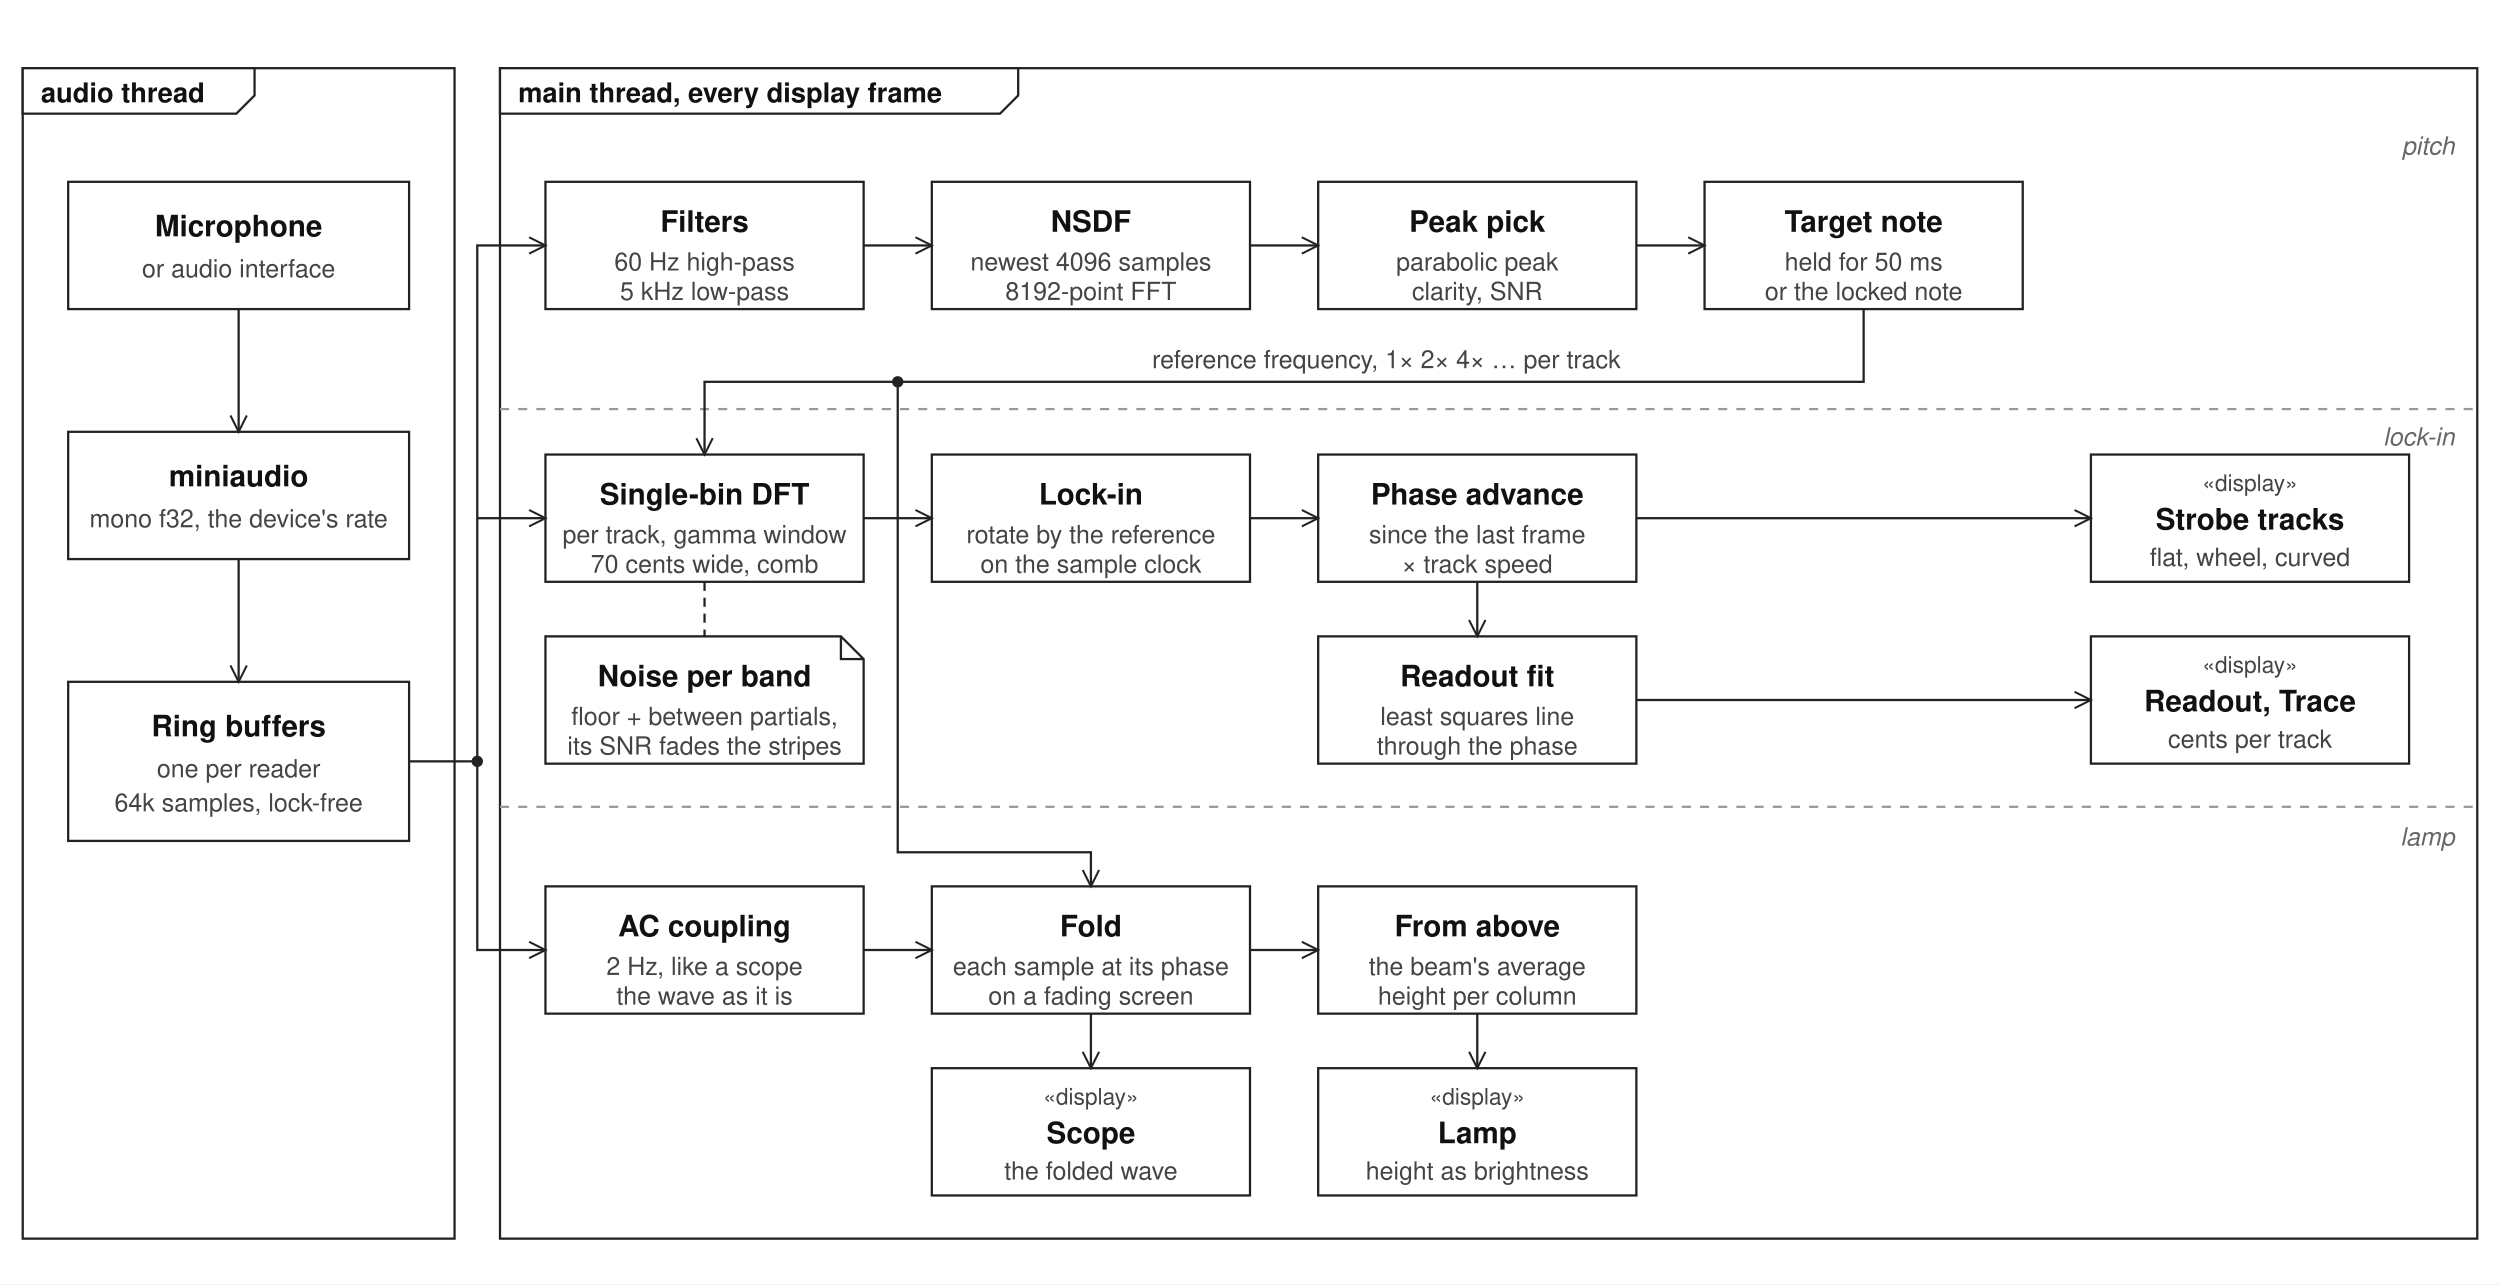
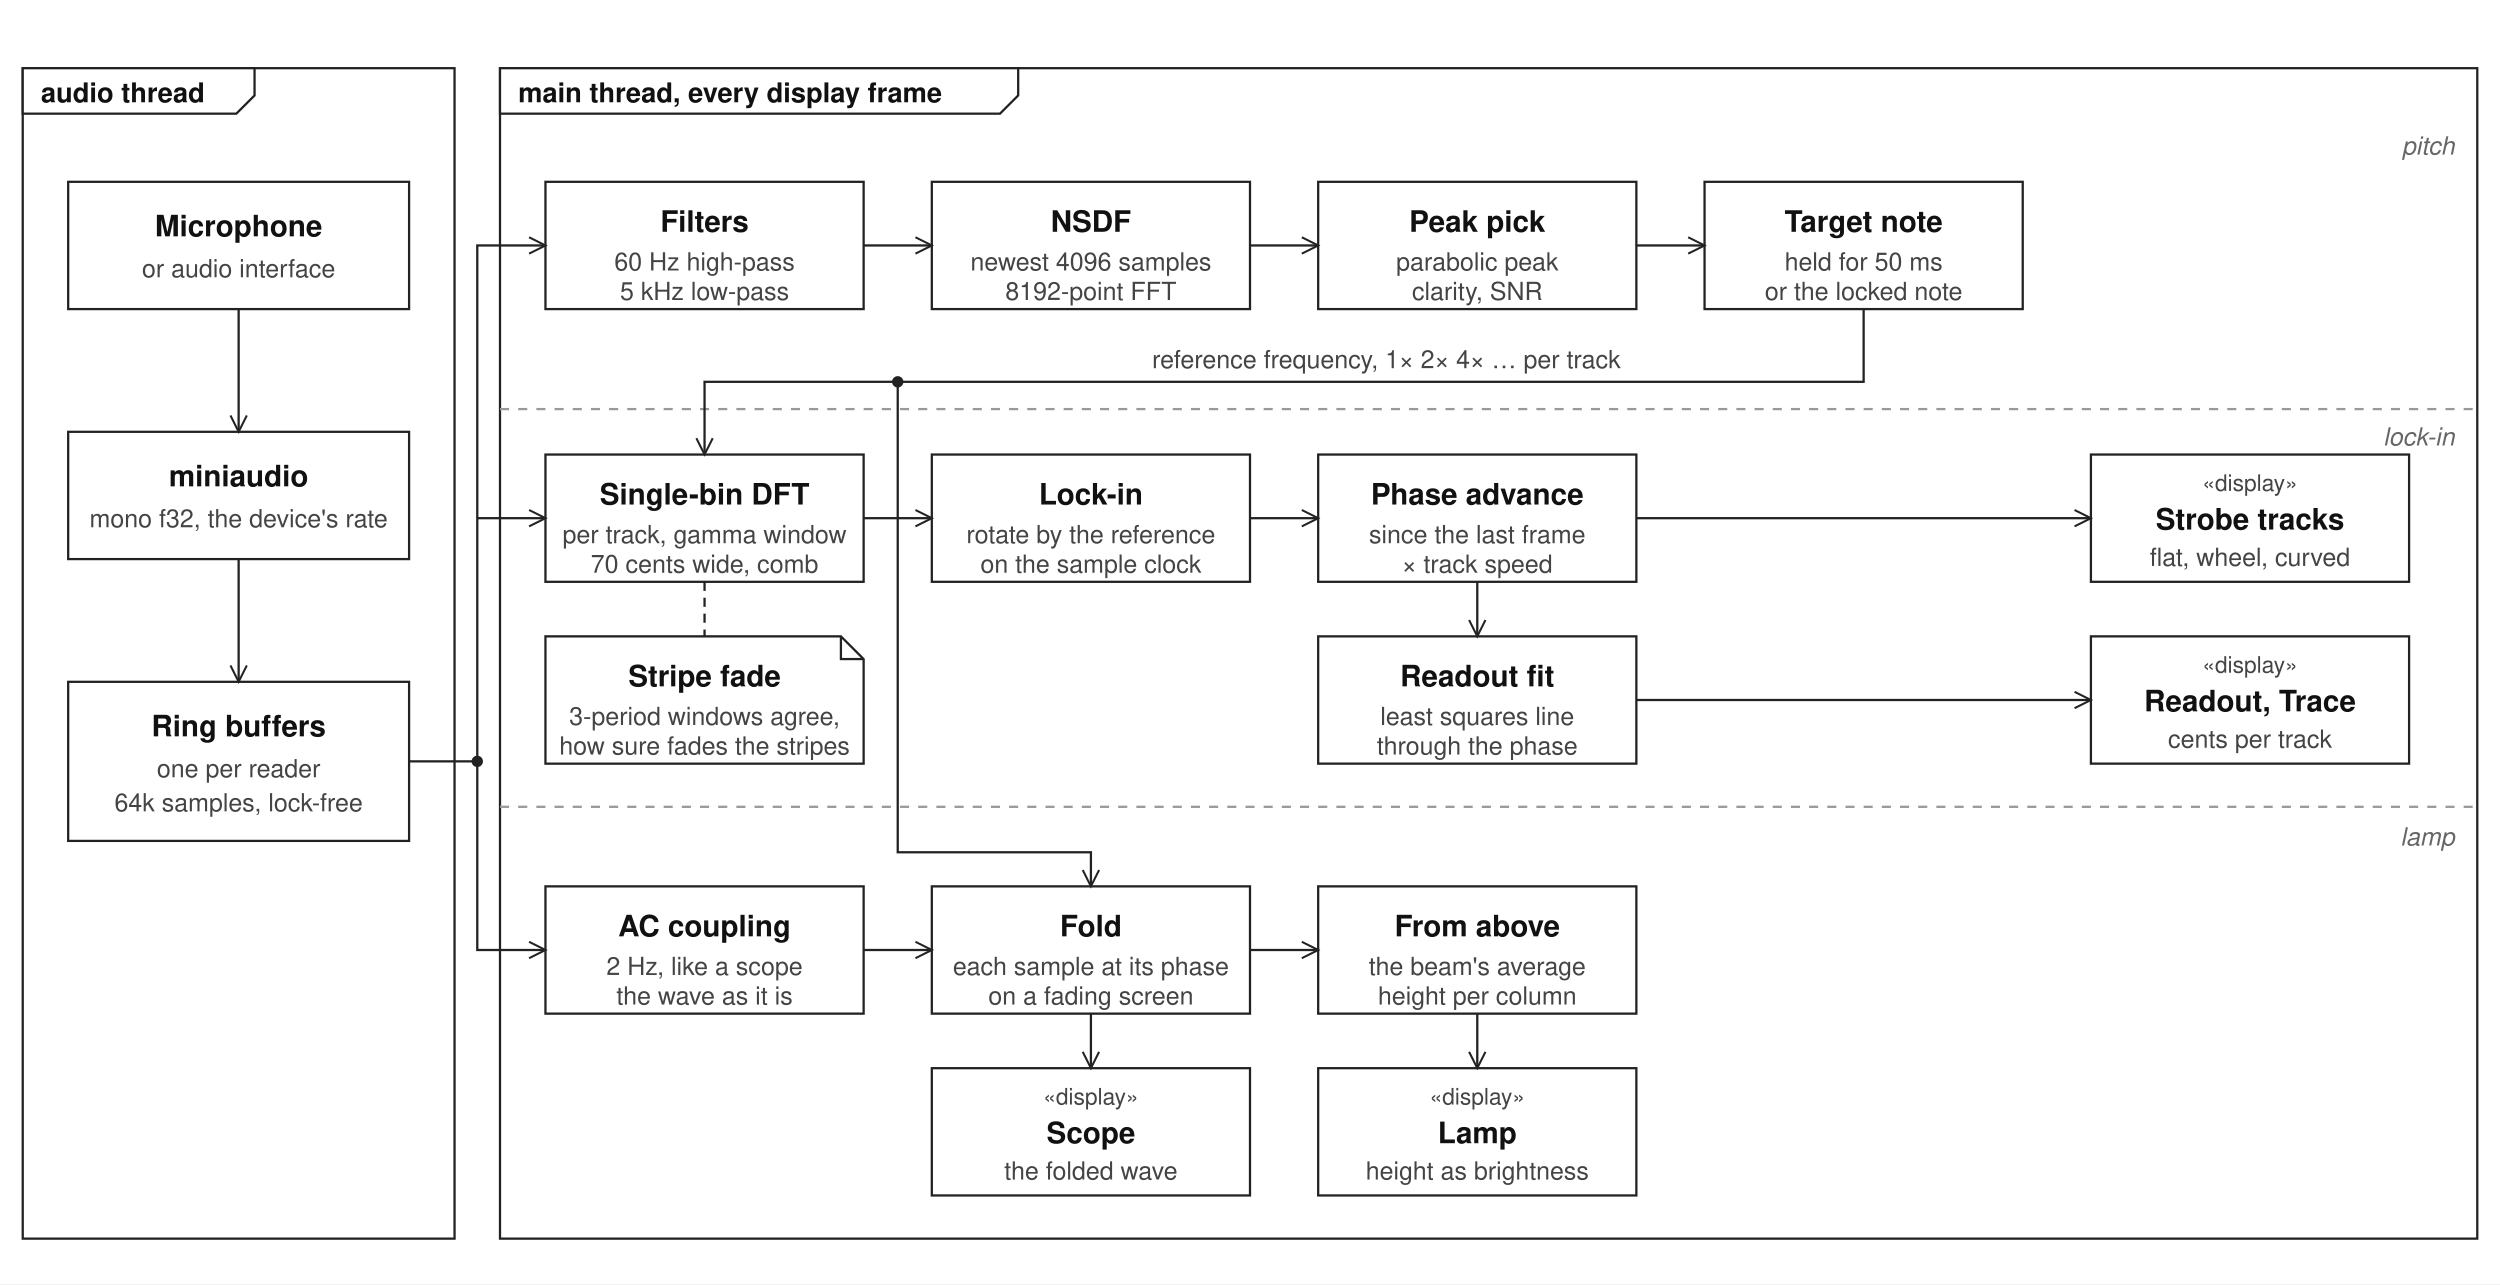
<svg xmlns="http://www.w3.org/2000/svg" viewBox="0 0 1100 565" width="1100" height="565" role="img" aria-labelledby="title desc">
  <style>
    text { font-family: "Helvetica Neue", Helvetica, Arial, sans-serif; fill: #111; }
    .bg { fill: #fff; }
    .frame, .box, .note { fill: #fff; stroke: #222; stroke-width: 1; }
    .lane { stroke: #999; stroke-width: 1; stroke-dasharray: 4 4; }
    .wire { fill: none; stroke: #222; stroke-width: 1; }
    .dashed { stroke-dasharray: 4 3; }
    .tab { font-size: 12px; font-weight: 600; }
    .lane-name { font-size: 11px; font-style: italic; fill: #666; }
    .title { font-size: 13px; font-weight: 600; }
    .sub { font-size: 11px; fill: #444; }
    .stereotype { font-size: 10px; fill: #444; }
    .guard { font-size: 11px; fill: #444; }
  </style>
  <defs>
    <marker id="arrow" viewBox="0 0 10 10" refX="9" refY="5" markerWidth="9" markerHeight="9" orient="auto" markerUnits="userSpaceOnUse">
      <path d="M1,1 L9,5 L1,9" fill="none" stroke="#222" stroke-width="1" />
    </marker>
  </defs>
  <rect class="bg" width="1100" height="565" />
  <rect class="frame" x="10" y="30" width="190" height="515" />
  <path class="frame" d="M10,30 H112 V42 L104,50 H10 Z" />
  <text class="tab" x="18" y="45">audio thread</text>
  <rect class="frame" x="220" y="30" width="870" height="515" />
  <path class="frame" d="M220,30 H448 V42 L440,50 H220 Z" />
  <text class="tab" x="228" y="45">main thread, every display frame</text>
  <line class="lane" x1="220" y1="180" x2="1090" y2="180" />
  <line class="lane" x1="220" y1="355" x2="1090" y2="355" />
  <text class="lane-name" x="1080" y="68" text-anchor="end">pitch</text>
  <text class="lane-name" x="1080" y="196" text-anchor="end">lock-in</text>
  <text class="lane-name" x="1080" y="372" text-anchor="end">lamp</text>
  <rect class="box" x="30" y="80" width="150" height="56" />
  <rect class="box" x="30" y="190" width="150" height="56" />
  <rect class="box" x="30" y="300" width="150" height="70" />
  <rect class="box" x="240" y="80" width="140" height="56" />
  <rect class="box" x="410" y="80" width="140" height="56" />
  <rect class="box" x="580" y="80" width="140" height="56" />
  <rect class="box" x="750" y="80" width="140" height="56" />
  <rect class="box" x="240" y="200" width="140" height="56" />
  <rect class="box" x="410" y="200" width="140" height="56" />
  <rect class="box" x="580" y="200" width="140" height="56" />
  <rect class="box" x="920" y="200" width="140" height="56" />
  <rect class="box" x="580" y="280" width="140" height="56" />
  <rect class="box" x="920" y="280" width="140" height="56" />
  <path class="note" d="M240,280 H370 L380,290 V336 H240 Z M370,280 V290 H380" />
  <rect class="box" x="240" y="390" width="140" height="56" />
  <rect class="box" x="410" y="390" width="140" height="56" />
  <rect class="box" x="580" y="390" width="140" height="56" />
  <rect class="box" x="410" y="470" width="140" height="56" />
  <rect class="box" x="580" y="470" width="140" height="56" />
  <path class="wire" d="M105,136 V190" marker-end="url(#arrow)" />
  <path class="wire" d="M105,246 V300" marker-end="url(#arrow)" />
  <path class="wire" d="M180,335 H210" />
  <circle cx="210" cy="335" r="2.5" fill="#222" />
  <path class="wire" d="M210,335 V108 H240" marker-end="url(#arrow)" />
  <path class="wire" d="M210,228 H240" marker-end="url(#arrow)" />
  <path class="wire" d="M210,335 V418 H240" marker-end="url(#arrow)" />
  <path class="wire" d="M380,108 H410" marker-end="url(#arrow)" />
  <path class="wire" d="M550,108 H580" marker-end="url(#arrow)" />
  <path class="wire" d="M720,108 H750" marker-end="url(#arrow)" />
  <path class="wire" d="M820,136 V168 H310 V200" marker-end="url(#arrow)" />
  <circle cx="395" cy="168" r="2.5" fill="#222" />
  <path class="wire" d="M395,168 V375 H480 V390" marker-end="url(#arrow)" />
  <text class="guard" x="610" y="162" text-anchor="middle">reference frequency, 1× 2× 4× … per track</text>
  <path class="wire" d="M380,228 H410" marker-end="url(#arrow)" />
  <path class="wire" d="M550,228 H580" marker-end="url(#arrow)" />
  <path class="wire" d="M720,228 H920" marker-end="url(#arrow)" />
  <path class="wire" d="M650,256 V280" marker-end="url(#arrow)" />
  <path class="wire" d="M720,308 H920" marker-end="url(#arrow)" />
  <path class="wire dashed" d="M310,256 V280" />
  <path class="wire" d="M380,418 H410" marker-end="url(#arrow)" />
  <path class="wire" d="M550,418 H580" marker-end="url(#arrow)" />
  <path class="wire" d="M480,446 V470" marker-end="url(#arrow)" />
  <path class="wire" d="M650,446 V470" marker-end="url(#arrow)" />
  <g text-anchor="middle">
    <text class="title" x="105" y="104">Microphone</text>
    <text class="sub" x="105" y="122">or audio interface</text>
    <text class="title" x="105" y="214">miniaudio</text>
    <text class="sub" x="105" y="232">mono f32, the device's rate</text>
    <text class="title" x="105" y="324">Ring buffers</text>
    <text class="sub" x="105" y="342">one per reader</text>
    <text class="sub" x="105" y="357">64k samples, lock-free</text>
    <text class="title" x="310" y="102">Filters</text>
    <text class="sub" x="310" y="119">60 Hz high-pass</text>
    <text class="sub" x="310" y="132">5 kHz low-pass</text>
    <text class="title" x="480" y="102">NSDF</text>
    <text class="sub" x="480" y="119">newest 4096 samples</text>
    <text class="sub" x="480" y="132">8192-point FFT</text>
    <text class="title" x="650" y="102">Peak pick</text>
    <text class="sub" x="650" y="119">parabolic peak</text>
    <text class="sub" x="650" y="132">clarity, SNR</text>
    <text class="title" x="820" y="102">Target note</text>
    <text class="sub" x="820" y="119">held for 50 ms</text>
    <text class="sub" x="820" y="132">or the locked note</text>
    <text class="title" x="310" y="222">Single-bin DFT</text>
    <text class="sub" x="310" y="239">per track, gamma window</text>
    <text class="sub" x="310" y="252">70 cents wide, comb</text>
    <text class="title" x="480" y="222">Lock-in</text>
    <text class="sub" x="480" y="239">rotate by the reference</text>
    <text class="sub" x="480" y="252">on the sample clock</text>
    <text class="title" x="650" y="222">Phase advance</text>
    <text class="sub" x="650" y="239">since the last frame</text>
    <text class="sub" x="650" y="252">× track speed</text>
    <text class="title" x="650" y="302">Readout fit</text>
    <text class="sub" x="650" y="319">least squares line</text>
    <text class="sub" x="650" y="332">through the phase</text>
-     <text class="title" x="310" y="302">Noise per band</text>
-     <text class="sub" x="310" y="319">floor + between partials,</text>
-     <text class="sub" x="310" y="332">its SNR fades the stripes</text>
+     <text class="title" x="310" y="302">Stripe fade</text>
+     <text class="sub" x="310" y="319">3-period windows agree,</text>
+     <text class="sub" x="310" y="332">how sure fades the stripes</text>
    <text class="stereotype" x="990" y="216">«display»</text>
    <text class="title" x="990" y="233">Strobe tracks</text>
    <text class="sub" x="990" y="249">flat, wheel, curved</text>
    <text class="stereotype" x="990" y="296">«display»</text>
    <text class="title" x="990" y="313">Readout, Trace</text>
    <text class="sub" x="990" y="329">cents per track</text>
    <text class="title" x="310" y="412">AC coupling</text>
    <text class="sub" x="310" y="429">2 Hz, like a scope</text>
    <text class="sub" x="310" y="442">the wave as it is</text>
    <text class="title" x="480" y="412">Fold</text>
    <text class="sub" x="480" y="429">each sample at its phase</text>
    <text class="sub" x="480" y="442">on a fading screen</text>
    <text class="title" x="650" y="412">From above</text>
    <text class="sub" x="650" y="429">the beam's average</text>
    <text class="sub" x="650" y="442">height per column</text>
    <text class="stereotype" x="480" y="486">«display»</text>
    <text class="title" x="480" y="503">Scope</text>
    <text class="sub" x="480" y="519">the folded wave</text>
    <text class="stereotype" x="650" y="486">«display»</text>
    <text class="title" x="650" y="503">Lamp</text>
    <text class="sub" x="650" y="519">height as brightness</text>
  </g>
</svg>
